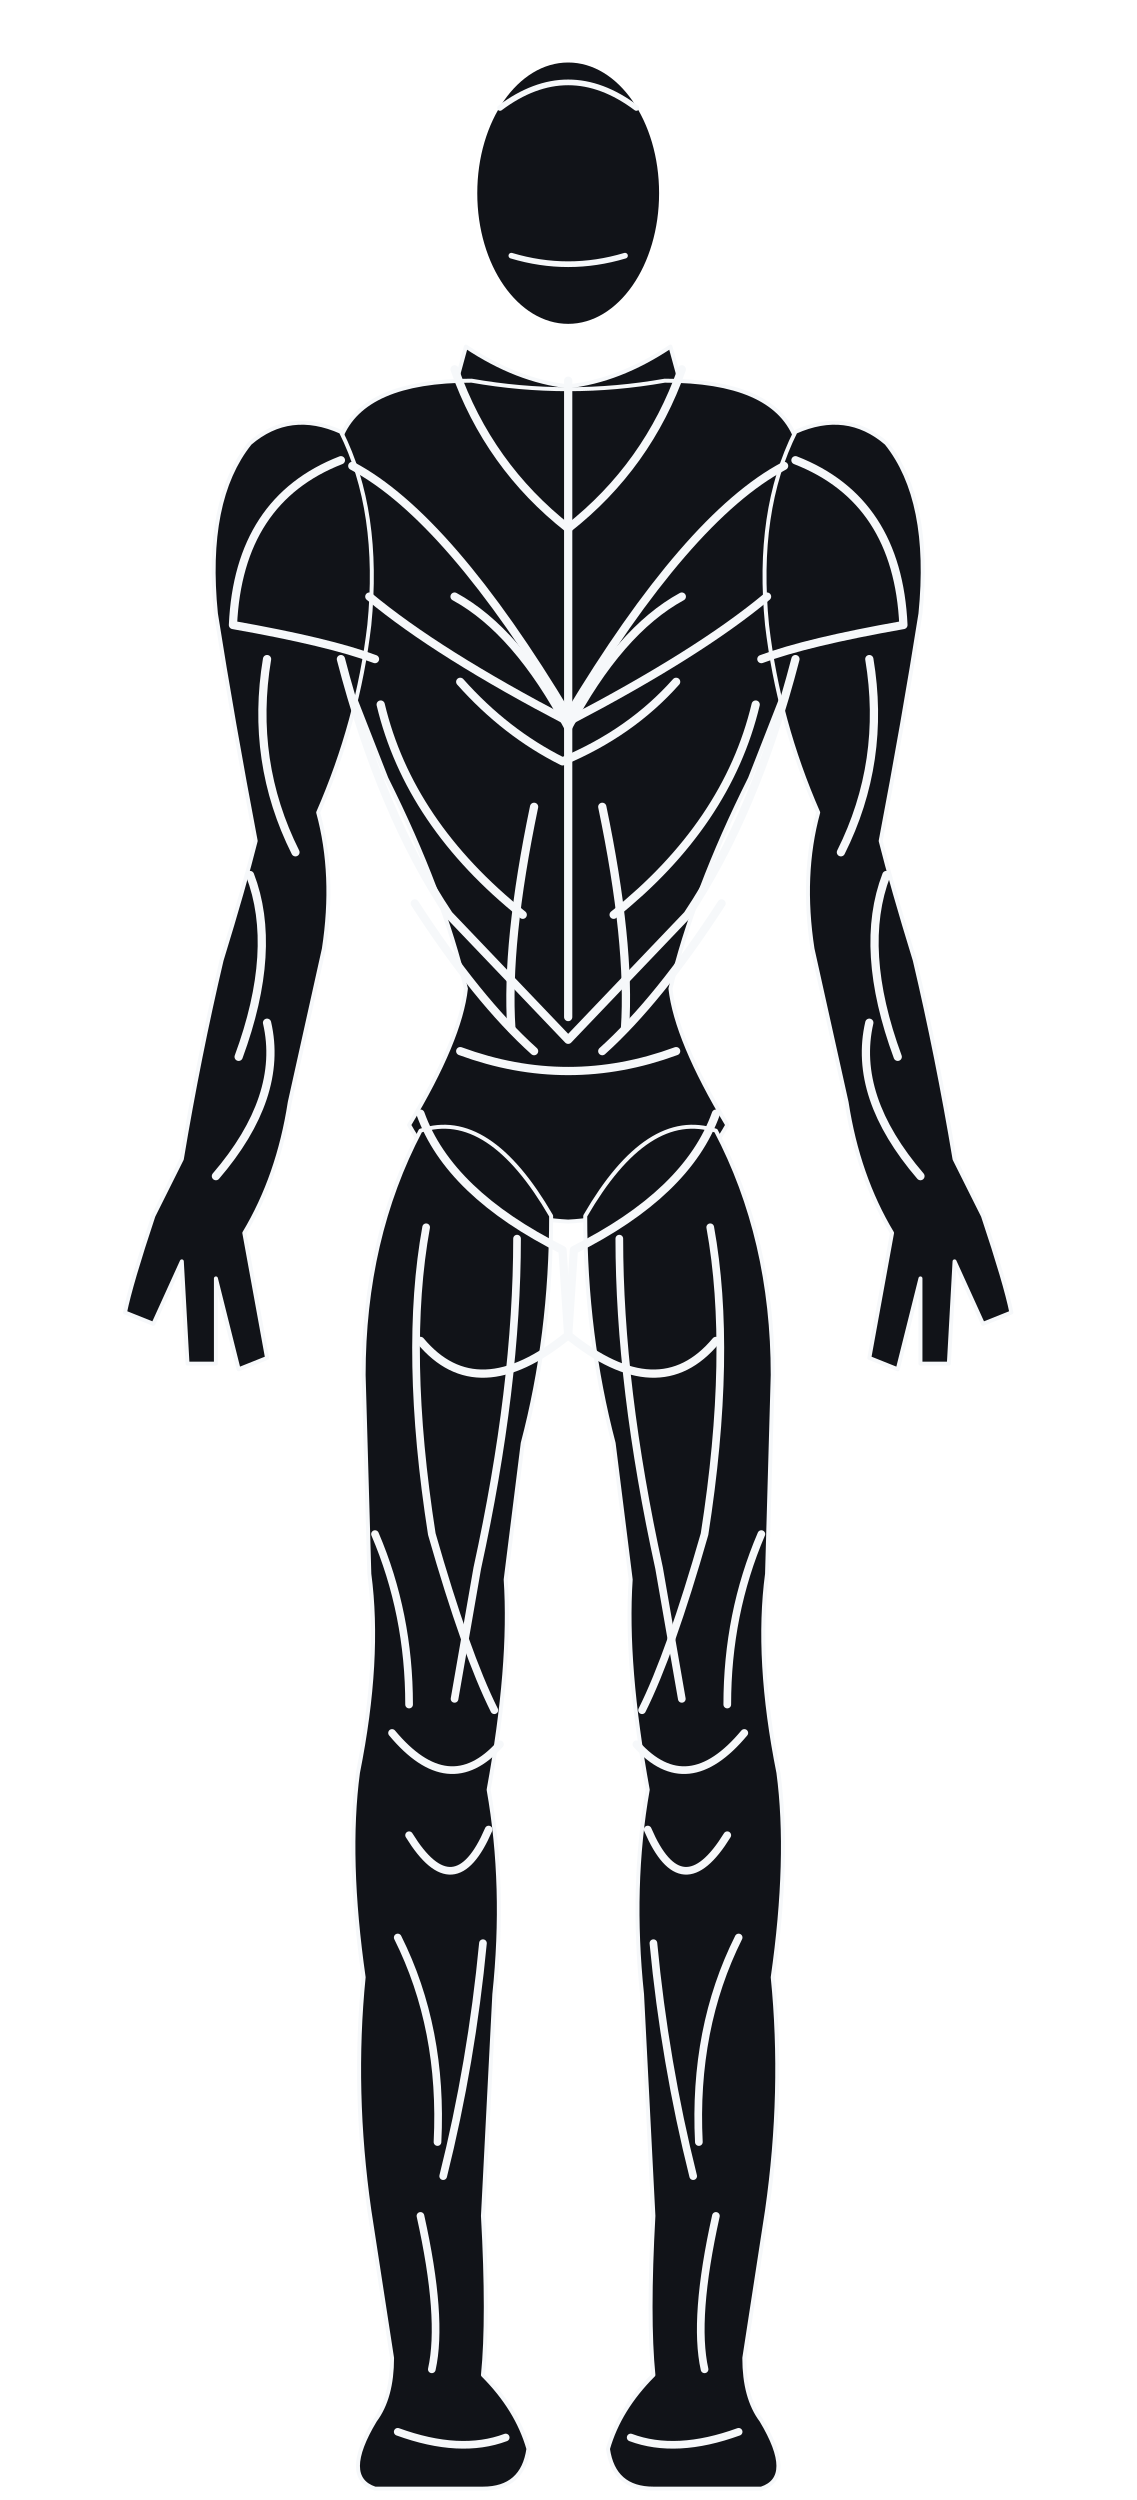
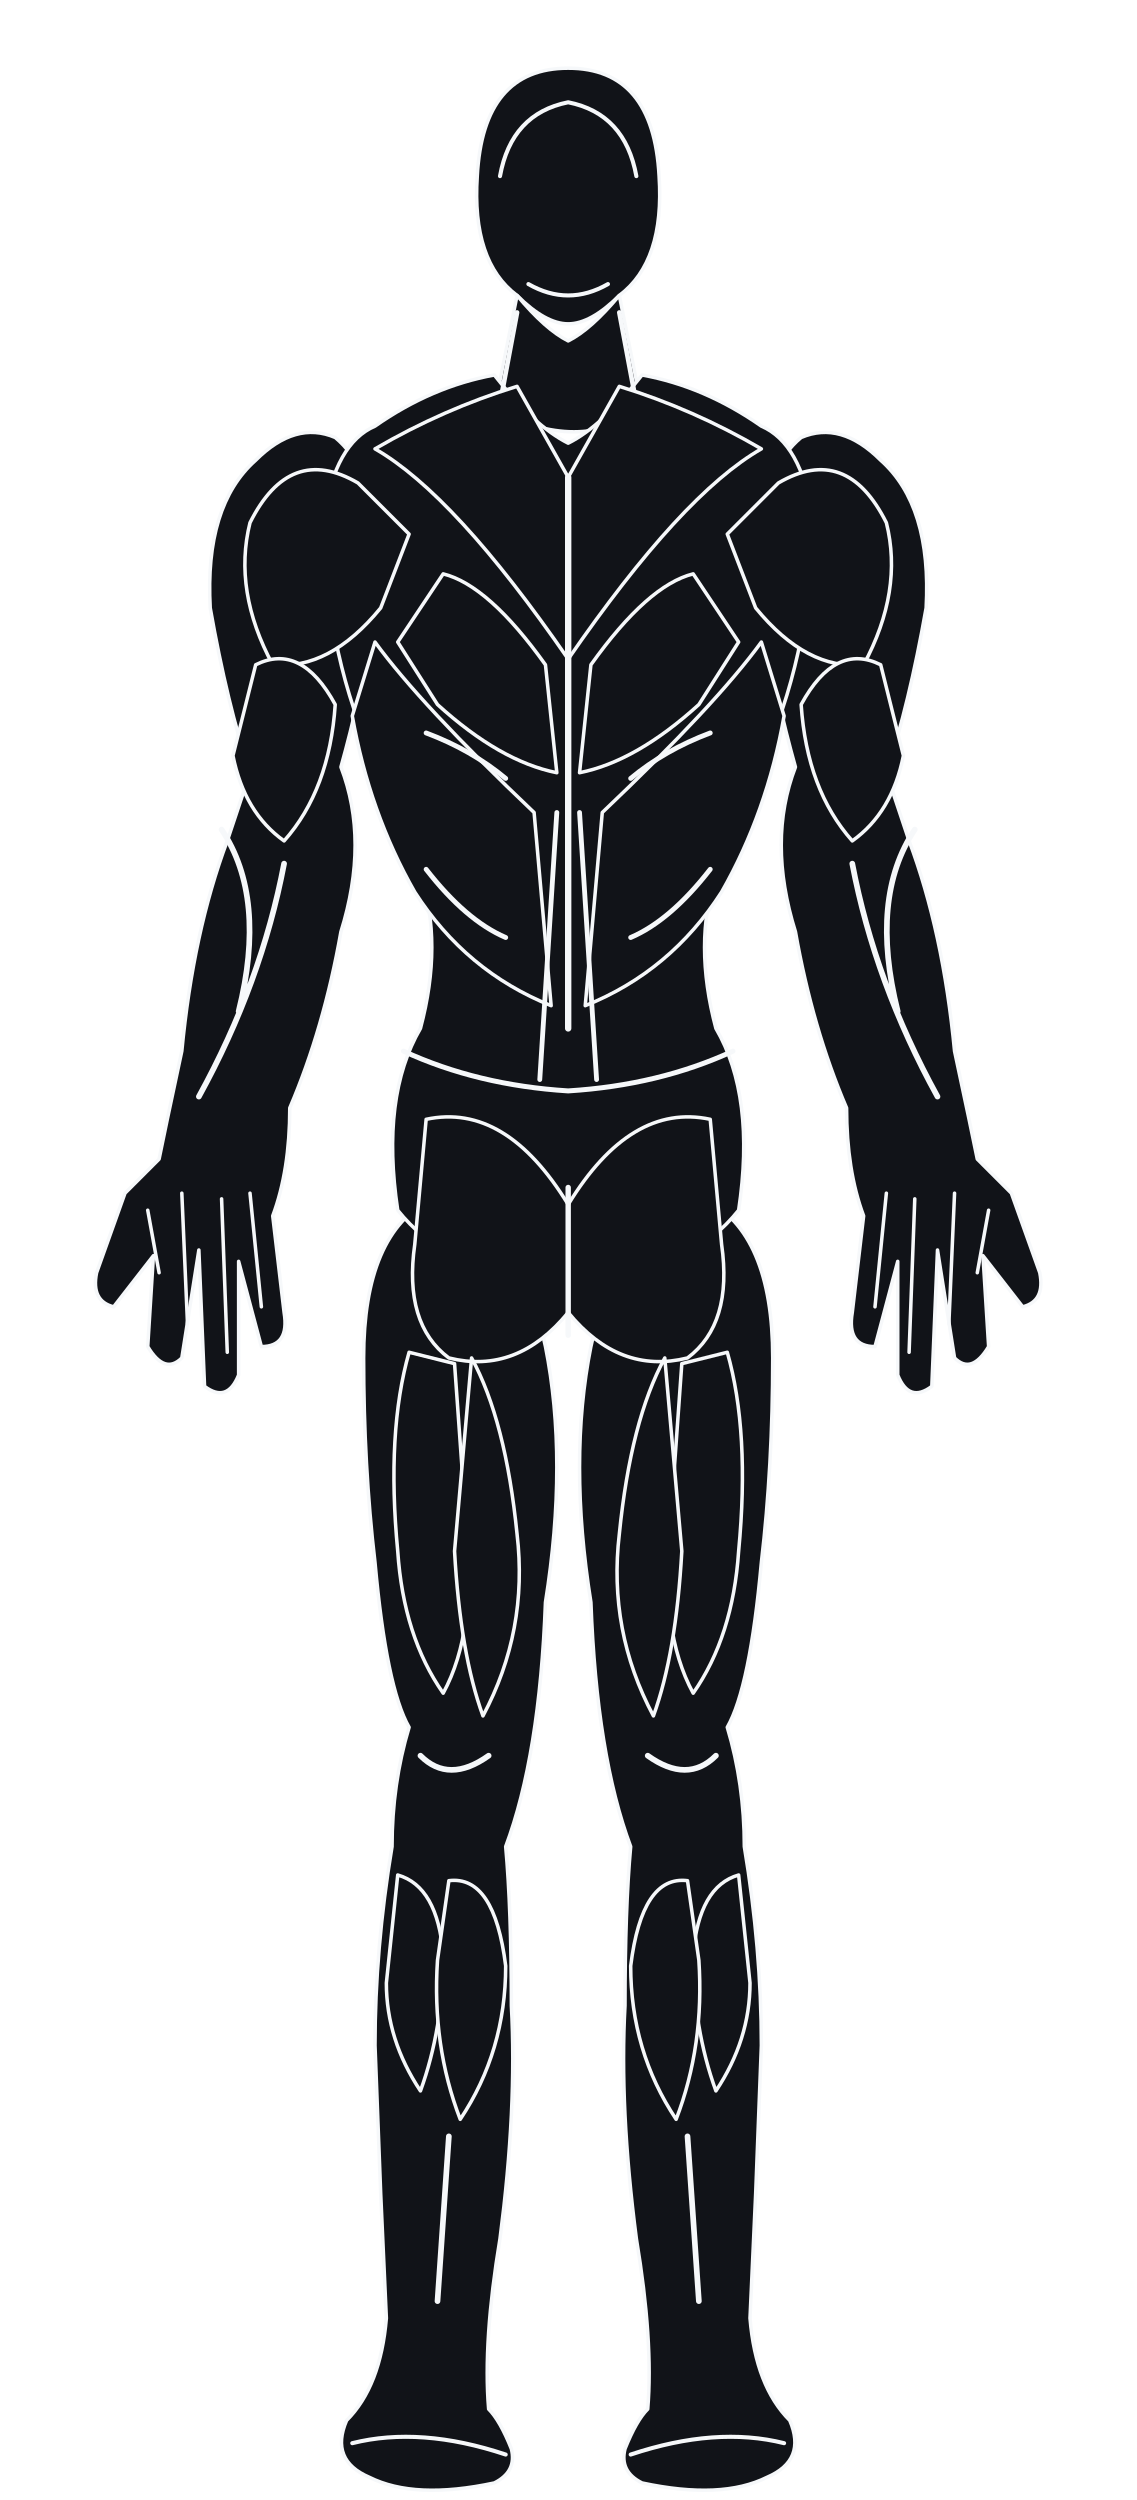
<svg xmlns="http://www.w3.org/2000/svg" viewBox="0 0 200 440" width="600" height="1320">
-   <g stroke-linecap="round" stroke-linejoin="round">
-     <ellipse cx="100" cy="34" rx="16" ry="23" fill="#111318" />
-     <path d="M 82 61 Q 91 67 100 68 Q 109 67 118 61 L 121 72 Q 116 84 100 87 Q 84 84 79 72 Z" fill="#111318" stroke="#F6F8FA" stroke-width="0.7" />
-     <path d="M 60 77 Q 64 67 83 67 Q 100 70 117 67 Q 136 67 140 77 Q 146 94 141 114 L 132 137 Q 122 157 118 174 Q 119 183 128 198 Q 119 214 100 215 Q 81 214 72 198 Q 81 183 82 174 Q 78 157 68 137 L 59 114 Q 54 94 60 77 Z" fill="#111318" stroke="#F6F8FA" stroke-width="0.7" />
-     <path d="M 60 76 Q 51 72 44 78 Q 36 88 38 108 Q 41 127 45 148 Q 43 156 39 169 Q 35 186 32 204 L 27 214 Q 23 226 22 231 L 27 233 L 32 222 L 33 240 L 38 240 L 38 225 L 42 241 L 47 239 L 43 217 Q 49 207 51 194 L 57 167 Q 59 154 56 143 Q 63 127 65 110 Q 67 90 60 76 Z" fill="#111318" stroke="#F6F8FA" stroke-width="0.7" />
-     <path d="M 140 76 Q 149 72 156 78 Q 164 88 162 108 Q 159 127 155 148 Q 157 156 161 169 Q 165 186 168 204 L 173 214 Q 177 226 178 231 L 173 233 L 168 222 L 167 240 L 162 240 L 162 225 L 158 241 L 153 239 L 157 217 Q 151 207 149 194 L 143 167 Q 141 154 144 143 Q 137 127 135 110 Q 133 90 140 76 Z" fill="#111318" stroke="#F6F8FA" stroke-width="0.7" />
-     <path d="M 74 199 Q 86 195 97 214 Q 97 235 92 254 L 89 278 Q 90 293 86 315 Q 89 332 87 351 L 85 390 Q 86 408 85 418 Q 91 424 93 431 Q 92 438 85 438 L 66 438 Q 60 436 66 426 Q 69 422 69 415 L 65 389 Q 62 368 64 348 Q 61 327 63 312 Q 67 292 65 277 L 64 242 Q 64 218 74 199 Z" fill="#111318" stroke="#F6F8FA" stroke-width="0.7" />
-     <path d="M 74 199 Q 86 195 97 214 Q 97 235 92 254 L 89 278 Q 90 293 86 315 Q 89 332 87 351 L 85 390 Q 86 408 85 418 Q 91 424 93 431 Q 92 438 85 438 L 66 438 Q 60 436 66 426 Q 69 422 69 415 L 65 389 Q 62 368 64 348 Q 61 327 63 312 Q 67 292 65 277 L 64 242 Q 64 218 74 199 Z" fill="#111318" stroke="#F6F8FA" stroke-width="0.7" transform="translate(200,0) scale(-1,1)" />
-     <path d="M 100 67 L 100 179" fill="none" stroke="#F6F8FA" stroke-width="1.45" />
-     <path d="M 80 65 Q 86 82 100 93 Q 114 82 120 65" fill="none" stroke="#F6F8FA" stroke-width="1.45" />
-     <path d="M 62 82 Q 79 91 100 126 Q 121 91 138 82" fill="none" stroke="#F6F8FA" stroke-width="1.45" />
-     <path d="M 65 105 Q 77 115 100 127 Q 123 115 135 105" fill="none" stroke="#F6F8FA" stroke-width="1.45" />
-     <path d="M 80 105 Q 91 111 100 128 Q 109 111 120 105" fill="none" stroke="#F6F8FA" stroke-width="1.45" />
-     <path d="M 81 120 Q 89 129 99 134 Q 111 129 119 120" fill="none" stroke="#F6F8FA" stroke-width="1.45" />
-     <path d="M 60 116 Q 67 143 79 161 L 100 183 L 121 161 Q 133 143 140 116" fill="none" stroke="#F6F8FA" stroke-width="1.45" />
-     <path d="M 67 124 Q 72 145 92 161 M 133 124 Q 128 145 108 161" fill="none" stroke="#F6F8FA" stroke-width="1.45" />
-     <path d="M 73 159 Q 84 176 94 185 M 127 159 Q 116 176 106 185" fill="none" stroke="#F6F8FA" stroke-width="1.45" />
-     <path d="M 94 142 Q 89 166 90 181 M 106 142 Q 111 166 110 181" fill="none" stroke="#F6F8FA" stroke-width="1.45" />
-     <path d="M 81 185 Q 100 192 119 185" fill="none" stroke="#F6F8FA" stroke-width="1.45" />
-     <path d="M 74 196 Q 79 210 99 220 L 100 235 Q 84 248 74 236" fill="none" stroke="#F6F8FA" stroke-width="1.45" />
-     <path d="M 126 196 Q 121 210 101 220 L 100 235 Q 116 248 126 236" fill="none" stroke="#F6F8FA" stroke-width="1.45" />
-     <path d="M 60 81 Q 42 88 41 110 Q 58 113 66 116" fill="none" stroke="#F6F8FA" stroke-width="1.45" />
-     <path d="M 140 81 Q 158 88 159 110 Q 142 113 134 116" fill="none" stroke="#F6F8FA" stroke-width="1.45" />
-     <path d="M 47 116 Q 44 134 52 150 M 153 116 Q 156 134 148 150" fill="none" stroke="#F6F8FA" stroke-width="1.45" />
-     <path d="M 44 154 Q 49 167 42 186 M 156 154 Q 151 167 158 186" fill="none" stroke="#F6F8FA" stroke-width="1.45" />
-     <path d="M 47 180 Q 50 193 38 207 M 153 180 Q 150 193 162 207" fill="none" stroke="#F6F8FA" stroke-width="1.45" />
-     <path d="M 75 216 Q 71 238 76 270 Q 82 291 87 301" fill="none" stroke="#F6F8FA" stroke-width="1.35" />
-     <path d="M 75 216 Q 71 238 76 270 Q 82 291 87 301" fill="none" stroke="#F6F8FA" stroke-width="1.35" transform="translate(200,0) scale(-1,1)" />
-     <path d="M 91 218 Q 91 244 84 276 L 80 299" fill="none" stroke="#F6F8FA" stroke-width="1.35" />
-     <path d="M 91 218 Q 91 244 84 276 L 80 299" fill="none" stroke="#F6F8FA" stroke-width="1.35" transform="translate(200,0) scale(-1,1)" />
-     <path d="M 66 270 Q 72 284 72 300 M 69 305 Q 79 317 88 307" fill="none" stroke="#F6F8FA" stroke-width="1.35" />
-     <path d="M 66 270 Q 72 284 72 300 M 69 305 Q 79 317 88 307" fill="none" stroke="#F6F8FA" stroke-width="1.35" transform="translate(200,0) scale(-1,1)" />
-     <path d="M 72 323 Q 80 336 86 322" fill="none" stroke="#F6F8FA" stroke-width="1.35" />
-     <path d="M 72 323 Q 80 336 86 322" fill="none" stroke="#F6F8FA" stroke-width="1.35" transform="translate(200,0) scale(-1,1)" />
-     <path d="M 70 341 Q 78 357 77 377 M 85 342 Q 83 363 78 383" fill="none" stroke="#F6F8FA" stroke-width="1.35" />
-     <path d="M 70 341 Q 78 357 77 377 M 85 342 Q 83 363 78 383" fill="none" stroke="#F6F8FA" stroke-width="1.35" transform="translate(200,0) scale(-1,1)" />
-     <path d="M 74 390 Q 78 408 76 417 M 70 428 Q 81 432 89 429" fill="none" stroke="#F6F8FA" stroke-width="1.35" />
-     <path d="M 74 390 Q 78 408 76 417 M 70 428 Q 81 432 89 429" fill="none" stroke="#F6F8FA" stroke-width="1.35" transform="translate(200,0) scale(-1,1)" />
-     <path d="M 88 19 Q 100 10 112 19 M 90 45 Q 100 48 110 45" fill="none" stroke="#F6F8FA" stroke-width="1" />
+   <g stroke-linejoin="round" stroke-linecap="round">
+     <path d="M 100 12 Q 115 12 116 31 Q 117 46 109 52 Q 104 57 100 57 Q 96 57 91 52 Q 83 46 84 31 Q 85 12 100 12 Z" fill="#111318" stroke="#F6F8FA" stroke-width="0.62" />
+     <path d="M 91 52 Q 96 58 100 60 Q 104 58 109 52 L 113 72 Q 102 80 87 72 Z" fill="#111318" stroke="#F6F8FA" stroke-width="0.62" />
+     <path d="M 59 77 Q 52 74 45 81 Q 36 89 37 107 Q 40 124 44 136 L 40 148 Q 34 164 32 185 Q 29 199 28 204 L 22 210 L 17 224 Q 16 229 20 230 L 27 221 L 26 237 Q 29 242 32 239 L 35 220 L 36 244 Q 40 247 42 242 L 42 222 L 46 237 Q 51 237 50 231 L 48 214 Q 51 206 51 195 Q 57 181 60 164 Q 65 148 60 135 Q 67 110 66 93 Q 65 82 59 77 Z" fill="#111318" stroke="#F6F8FA" stroke-width="0.62" />
+     <path d="M 59 77 Q 52 74 45 81 Q 36 89 37 107 Q 40 124 44 136 L 40 148 Q 34 164 32 185 Q 29 199 28 204 L 22 210 L 17 224 Q 16 229 20 230 L 27 221 L 26 237 Q 29 242 32 239 L 35 220 L 36 244 Q 40 247 42 242 L 42 222 L 46 237 Q 51 237 50 231 L 48 214 Q 51 206 51 195 Q 57 181 60 164 Q 65 148 60 135 Q 67 110 66 93 Q 65 82 59 77 Z" fill="#111318" stroke="#F6F8FA" stroke-width="0.62" transform="translate(200,0) scale(-1,1)" />
+     <path d="M 76 211 Q 64 217 64 239 Q 64 258 66 275 Q 68 297 72 304 Q 69 314 69 325 Q 66 343 66 360 L 67 386 L 68 408 Q 67 420 61 426 Q 58 433 65 436 Q 73 440 87 437 Q 91 435 90 431 Q 88 426 86 424 Q 85 412 88 394 Q 91 371 90 353 Q 90 336 89 325 Q 95 309 96 282 Q 100 257 96 237 Q 92 219 87 215 Z" fill="#111318" stroke="#F6F8FA" stroke-width="0.62" />
+     <path d="M 76 211 Q 64 217 64 239 Q 64 258 66 275 Q 68 297 72 304 Q 69 314 69 325 Q 66 343 66 360 L 67 386 L 68 408 Q 67 420 61 426 Q 58 433 65 436 Q 73 440 87 437 Q 91 435 90 431 Q 88 426 86 424 Q 85 412 88 394 Q 91 371 90 353 Q 90 336 89 325 Q 95 309 96 282 Q 100 257 96 237 Q 92 219 87 215 Z" fill="#111318" stroke="#F6F8FA" stroke-width="0.62" transform="translate(200,0) scale(-1,1)" />
+     <path d="M 87 66 Q 76 68 66 75 Q 59 78 57 91 Q 57 113 65 132 L 74 154 Q 78 166 74 181 Q 67 193 70 213 Q 78 223 96 228 L 104 228 Q 122 223 130 213 Q 133 193 126 181 Q 122 166 126 154 L 135 132 Q 143 113 143 91 Q 141 78 134 75 Q 124 68 113 66 Q 106 75 100 78 Q 94 75 87 66 Z" fill="#111318" stroke="#F6F8FA" stroke-width="0.62" />
+     <path d="M 88 31 Q 90 20 100 18 Q 110 20 112 31 M 93 50 Q 100 54 107 50" fill="none" stroke="#F6F8FA" stroke-width="0.72" />
+     <path d="M 91 55 L 88 71 M 109 55 L 112 71" fill="none" stroke="#F6F8FA" stroke-width="0.82" />
+     <path d="M 26 213 L 28 224 M 32 210 L 33 233 M 39 211 L 40 238 M 44 210 L 46 230" fill="none" stroke="#F6F8FA" stroke-width="0.62" />
+     <path d="M 26 213 L 28 224 M 32 210 L 33 233 M 39 211 L 40 238 M 44 210 L 46 230" fill="none" stroke="#F6F8FA" stroke-width="0.62" transform="translate(200,0) scale(-1,1)" />
+     <path d="M 62 430 Q 74 427 89 432" fill="none" stroke="#F6F8FA" stroke-width="0.72" />
+     <path d="M 62 430 Q 74 427 89 432" fill="none" stroke="#F6F8FA" stroke-width="0.72" transform="translate(200,0) scale(-1,1)" />
+     <path d="M 91 68 Q 78 72 66 79 Q 80 87 100 116 Q 120 87 134 79 Q 122 72 109 68 L 100 84 Z" fill="#111318" stroke="#F6F8FA" stroke-width="0.62" />
+     <path d="M 100 84 L 100 181" fill="none" stroke="#F6F8FA" stroke-width="1.12" />
+     <path d="M 63 85 Q 51 78 44 92 Q 41 104 48 117 Q 58 118 67 107 L 72 94 Z" fill="#111318" stroke="#F6F8FA" stroke-width="0.62" />
+     <path d="M 63 85 Q 51 78 44 92 Q 41 104 48 117 Q 58 118 67 107 L 72 94 Z" fill="#111318" stroke="#F6F8FA" stroke-width="0.62" transform="translate(200,0) scale(-1,1)" />
+     <path d="M 78 101 Q 86 103 96 117 L 98 136 Q 88 134 77 124 L 70 113 Z" fill="#111318" stroke="#F6F8FA" stroke-width="0.62" />
+     <path d="M 78 101 Q 86 103 96 117 L 98 136 Q 88 134 77 124 L 70 113 Z" fill="#111318" stroke="#F6F8FA" stroke-width="0.62" transform="translate(200,0) scale(-1,1)" />
+     <path d="M 66 113 Q 74 124 94 143 L 97 177 Q 82 171 73 157 Q 65 143 62 126 Z" fill="#111318" stroke="#F6F8FA" stroke-width="0.62" />
+     <path d="M 66 113 Q 74 124 94 143 L 97 177 Q 82 171 73 157 Q 65 143 62 126 Z" fill="#111318" stroke="#F6F8FA" stroke-width="0.62" transform="translate(200,0) scale(-1,1)" />
+     <path d="M 75 129 Q 83 132 89 137 M 75 153 Q 82 162 89 165" fill="none" stroke="#F6F8FA" stroke-width="0.86" />
+     <path d="M 75 129 Q 83 132 89 137 M 75 153 Q 82 162 89 165" fill="none" stroke="#F6F8FA" stroke-width="0.86" transform="translate(200,0) scale(-1,1)" />
+     <path d="M 98 143 L 95 190 M 102 143 L 105 190" fill="none" stroke="#F6F8FA" stroke-width="0.85" />
+     <path d="M 71 185 Q 84 191 100 192 Q 116 191 129 185" fill="none" stroke="#F6F8FA" stroke-width="0.88" />
+     <path d="M 75 197 Q 89 194 100 212 L 100 231 Q 91 242 79 239 Q 71 233 73 219 Z" fill="#111318" stroke="#F6F8FA" stroke-width="0.62" />
+     <path d="M 75 197 Q 89 194 100 212 L 100 231 Q 91 242 79 239 Q 71 233 73 219 Z" fill="#111318" stroke="#F6F8FA" stroke-width="0.62" transform="translate(200,0) scale(-1,1)" />
+     <path d="M 100 209 L 100 235" fill="none" stroke="#F6F8FA" stroke-width="0.95" />
+     <path d="M 45 117 Q 53 113 59 124 Q 58 139 50 148 Q 43 143 41 133 Z" fill="#111318" stroke="#F6F8FA" stroke-width="0.62" />
+     <path d="M 45 117 Q 53 113 59 124 Q 58 139 50 148 Q 43 143 41 133 Z" fill="#111318" stroke="#F6F8FA" stroke-width="0.62" transform="translate(200,0) scale(-1,1)" />
+     <path d="M 39 146 Q 47 158 42 178 M 50 152 Q 46 173 35 193" fill="none" stroke="#F6F8FA" stroke-width="1" />
+     <path d="M 39 146 Q 47 158 42 178 M 50 152 Q 46 173 35 193" fill="none" stroke="#F6F8FA" stroke-width="1" transform="translate(200,0) scale(-1,1)" />
+     <path d="M 72 238 Q 68 252 70 273 Q 71 288 78 298 Q 84 287 82 268 L 80 240 Z" fill="#111318" stroke="#F6F8FA" stroke-width="0.62" />
+     <path d="M 72 238 Q 68 252 70 273 Q 71 288 78 298 Q 84 287 82 268 L 80 240 Z" fill="#111318" stroke="#F6F8FA" stroke-width="0.62" transform="translate(200,0) scale(-1,1)" />
+     <path d="M 83 239 Q 89 250 91 270 Q 93 287 85 302 Q 81 291 80 273 Z" fill="#111318" stroke="#F6F8FA" stroke-width="0.62" />
+     <path d="M 83 239 Q 89 250 91 270 Q 93 287 85 302 Q 81 291 80 273 Z" fill="#111318" stroke="#F6F8FA" stroke-width="0.62" transform="translate(200,0) scale(-1,1)" />
+     <path d="M 74 309 Q 79 314 86 309" fill="none" stroke="#F6F8FA" stroke-width="1" />
+     <path d="M 74 309 Q 79 314 86 309" fill="none" stroke="#F6F8FA" stroke-width="1" transform="translate(200,0) scale(-1,1)" />
+     <path d="M 70 330 Q 77 332 78 344 Q 78 357 74 368 Q 68 359 68 349 Z" fill="#111318" stroke="#F6F8FA" stroke-width="0.62" />
+     <path d="M 70 330 Q 77 332 78 344 Q 78 357 74 368 Q 68 359 68 349 Z" fill="#111318" stroke="#F6F8FA" stroke-width="0.62" transform="translate(200,0) scale(-1,1)" />
+     <path d="M 79 331 Q 87 330 89 346 Q 89 361 81 373 Q 76 360 77 345 Z" fill="#111318" stroke="#F6F8FA" stroke-width="0.62" />
+     <path d="M 79 331 Q 87 330 89 346 Q 89 361 81 373 Q 76 360 77 345 Z" fill="#111318" stroke="#F6F8FA" stroke-width="0.62" transform="translate(200,0) scale(-1,1)" />
+     <path d="M 79 376 L 77 405" fill="none" stroke="#F6F8FA" stroke-width="1" />
+     <path d="M 79 376 L 77 405" fill="none" stroke="#F6F8FA" stroke-width="1" transform="translate(200,0) scale(-1,1)" />
  </g>
</svg>
